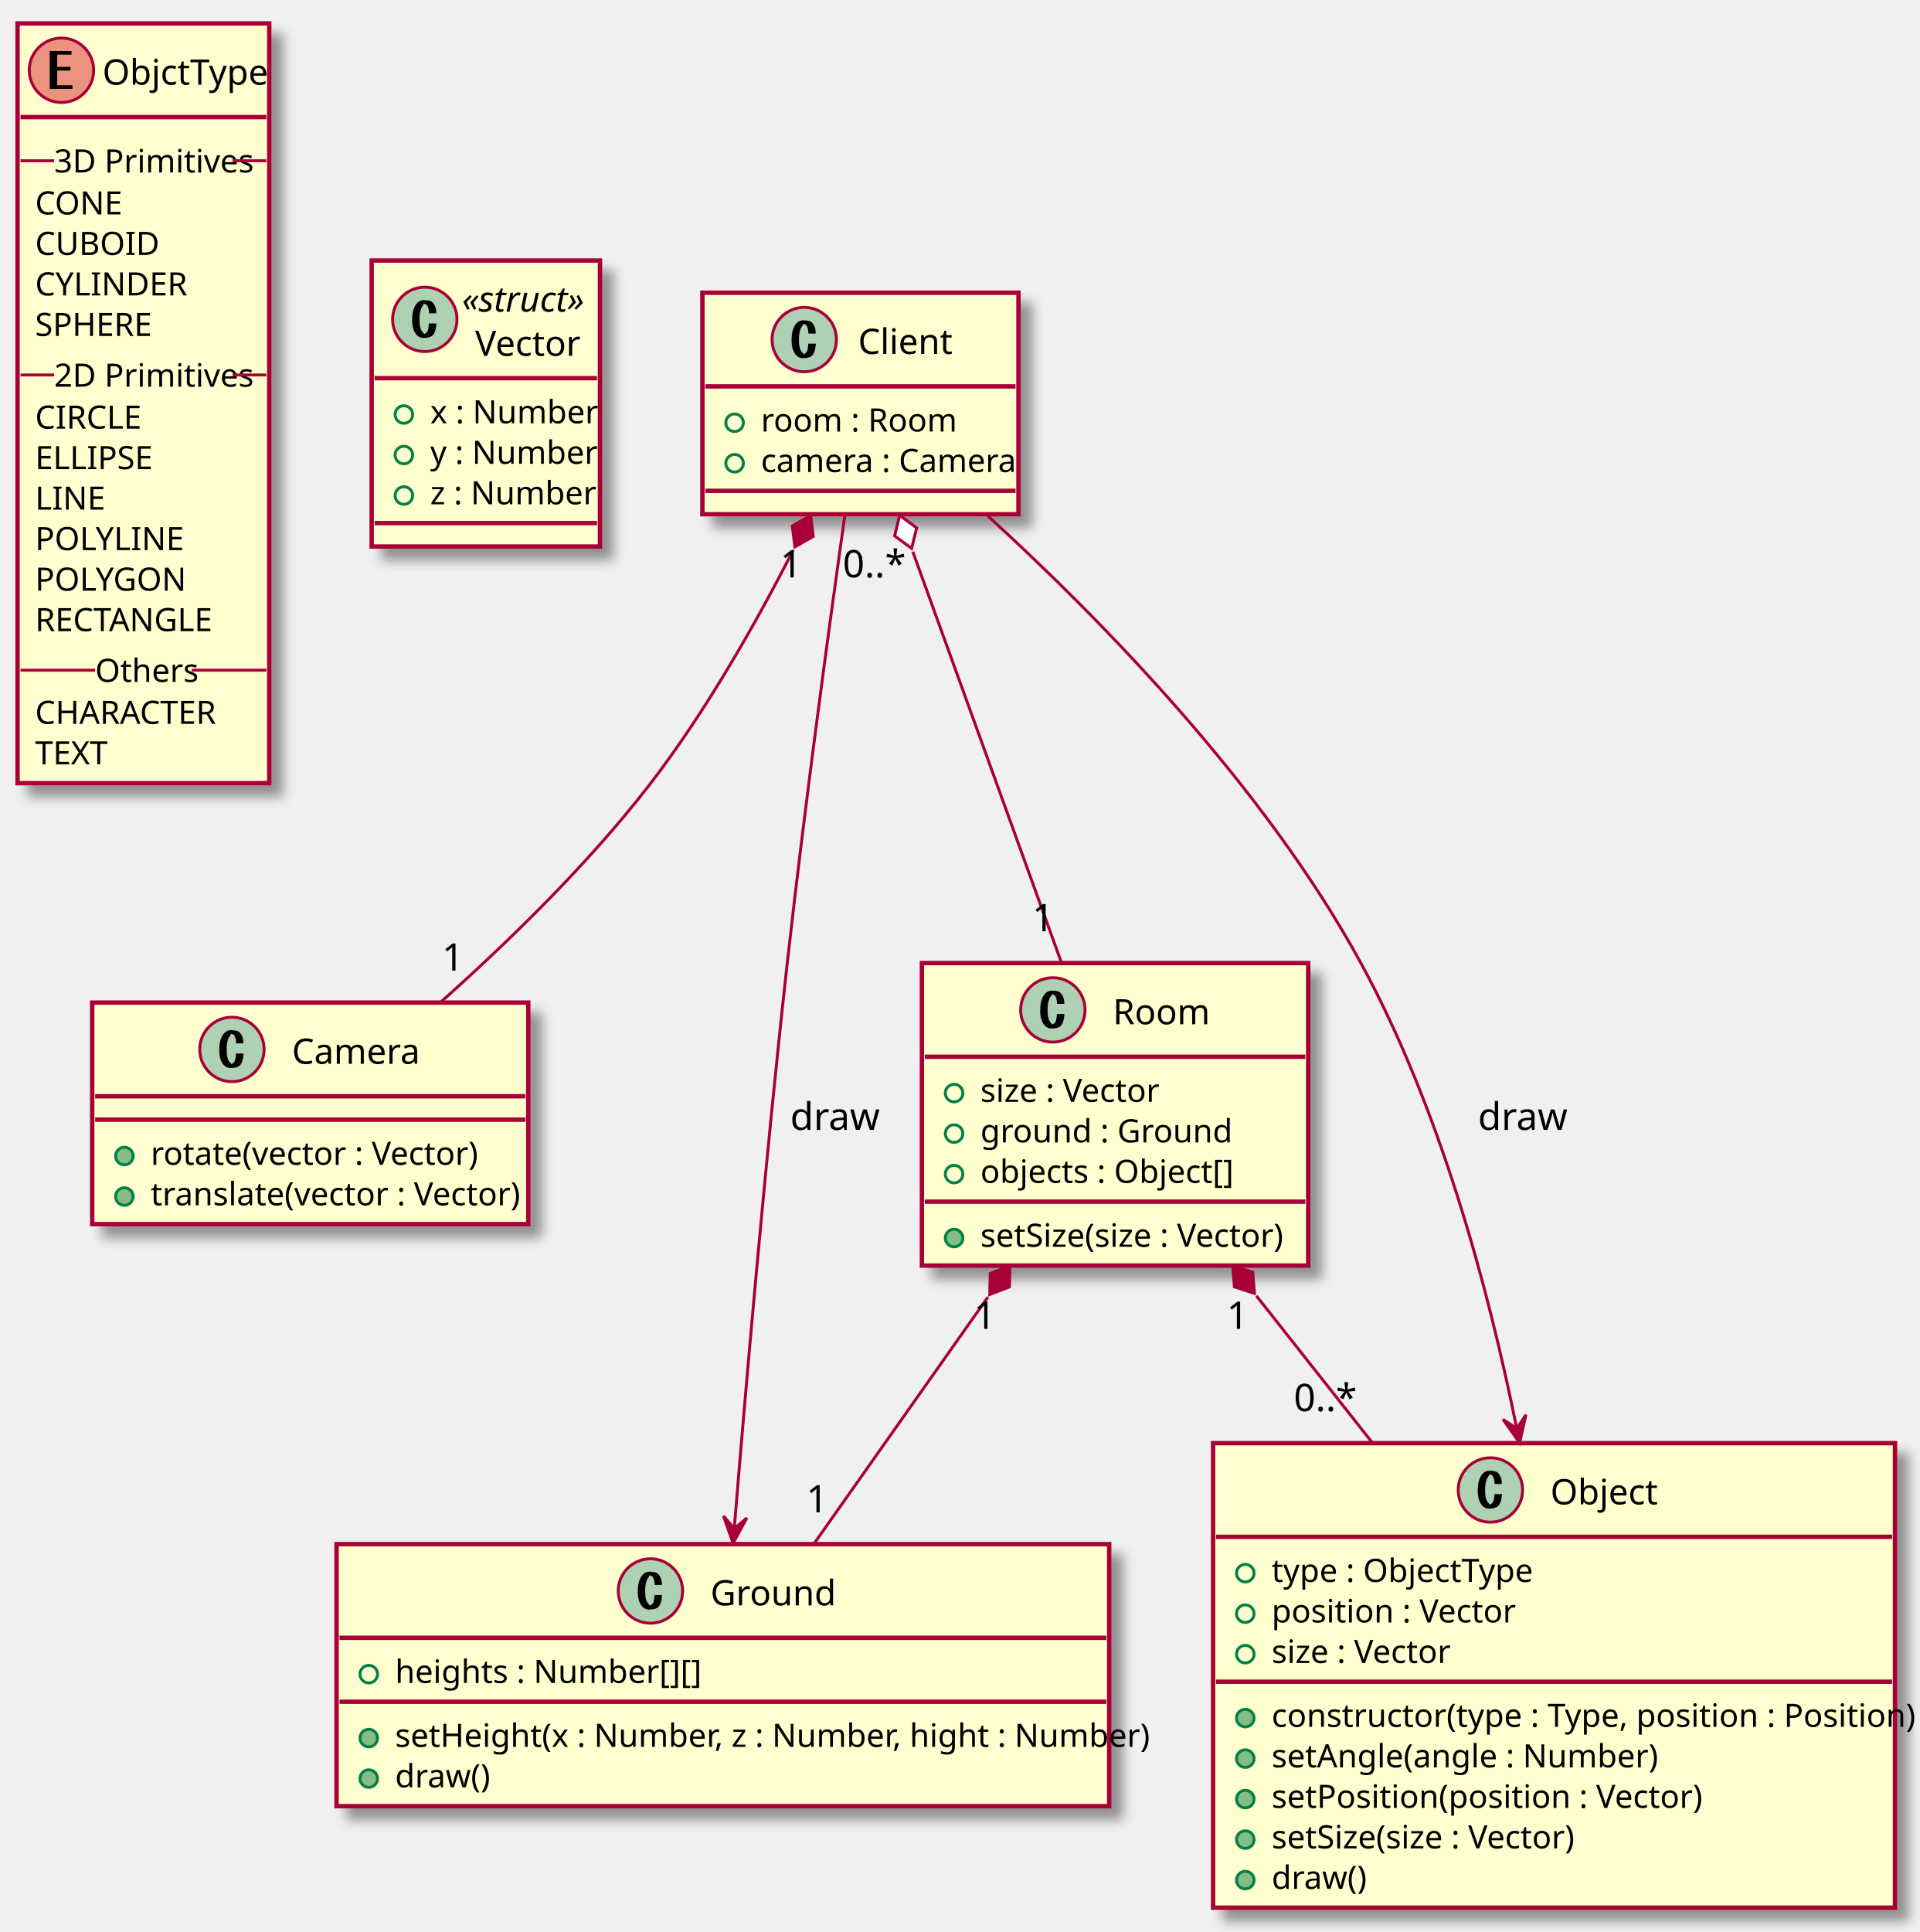
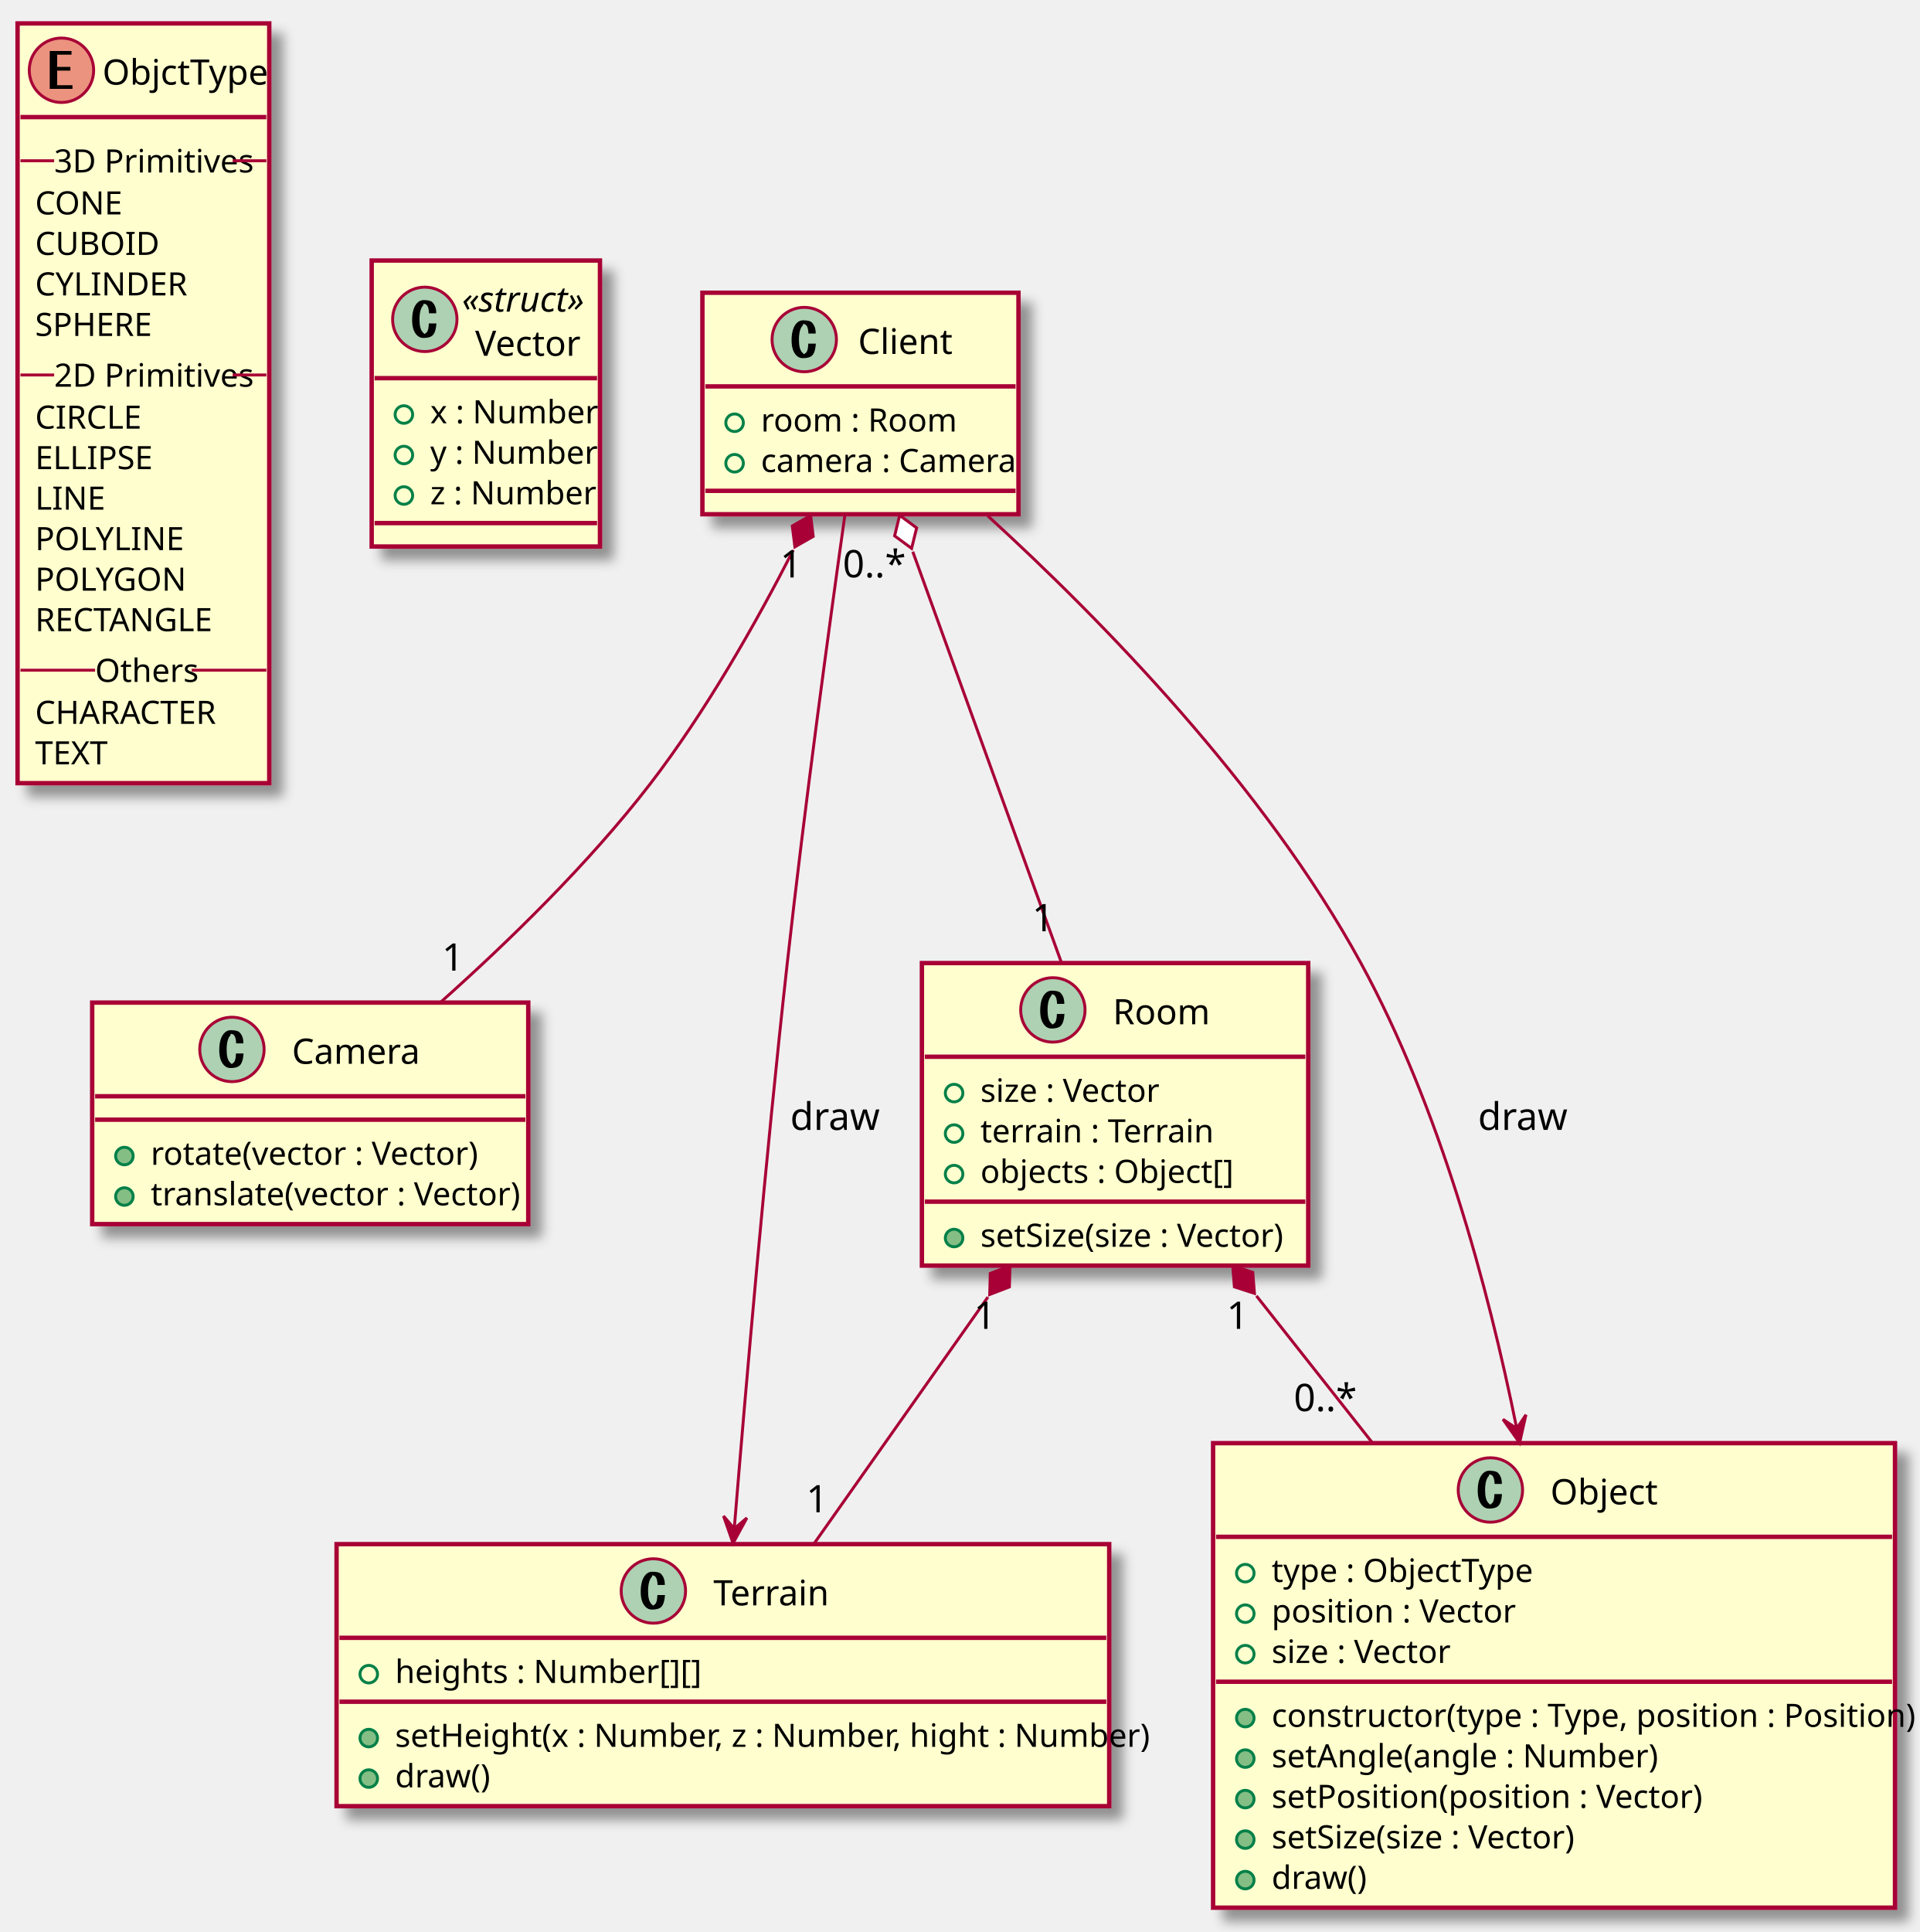
<svg xmlns="http://www.w3.org/2000/svg" height="660px" style="width:656px;height:660px;" version="1.1" viewBox="0 0 656 660" width="656px">
  <defs>
    <filter height="300%" id="f1" width="300%" x="-1" y="-1">
      <feGaussianBlur result="blurOut" stdDeviation="2.0" />
      <feColorMatrix in="blurOut" result="blurOut2" type="matrix" values="0 0 0 0 0 0 0 0 0 0 0 0 0 0 0 0 0 0 .4 0" />
      <feOffset dx="4.0" dy="4.0" in="blurOut2" result="blurOut3" />
      <feBlend in="SourceGraphic" in2="blurOut3" mode="normal" />
    </filter>
  </defs>
  <g>
    <rect fill="#FEFECE" filter="url(#f1)" height="259.539" style="stroke: #A80036; stroke-width: 1.5;" width="86" x="6" y="8" />
    <ellipse cx="21" cy="24" fill="#EB937F" rx="11" ry="11" style="stroke: #A80036; stroke-width: 1.0;" />
    <path d="M19.531,22.859 L24.047,22.859 L24.047,24.125 L19.531,24.125 L19.531,29.109 L24.766,29.109 L24.766,30.359 L17,30.359 L17,17.422 L24.438,17.422 L24.438,18.672 L19.531,18.672 L19.531,22.859 Z " />
    <text fill="#000000" font-family="sans-serif" font-size="12" lengthAdjust="spacingAndGlyphs" textLength="54" x="35" y="28.91">ObjctType</text>
    <line style="stroke: #A80036; stroke-width: 1.5;" x1="7" x2="91" y1="40" y2="40" />
    <text fill="#000000" font-family="sans-serif" font-size="11" lengthAdjust="spacingAndGlyphs" textLength="28" x="12" y="73.255">CONE</text>
    <text fill="#000000" font-family="sans-serif" font-size="11" lengthAdjust="spacingAndGlyphs" textLength="38" x="12" y="87.091">CUBOID</text>
    <text fill="#000000" font-family="sans-serif" font-size="11" lengthAdjust="spacingAndGlyphs" textLength="50" x="12" y="100.927">CYLINDER</text>
    <text fill="#000000" font-family="sans-serif" font-size="11" lengthAdjust="spacingAndGlyphs" textLength="39" x="12" y="114.763">SPHERE</text>
    <line style="stroke: #A80036; stroke-width: 1.0;" x1="7" x2="18.5" y1="54.918" y2="54.918" />
    <text fill="#000000" font-family="sans-serif" font-size="11" lengthAdjust="spacingAndGlyphs" textLength="61" x="18.5" y="58.919">3D Primitives</text>
    <line style="stroke: #A80036; stroke-width: 1.0;" x1="79.5" x2="91" y1="54.918" y2="54.918" />
    <text fill="#000000" font-family="sans-serif" font-size="11" lengthAdjust="spacingAndGlyphs" textLength="35" x="12" y="146.435">CIRCLE</text>
    <text fill="#000000" font-family="sans-serif" font-size="11" lengthAdjust="spacingAndGlyphs" textLength="39" x="12" y="160.27">ELLIPSE</text>
    <text fill="#000000" font-family="sans-serif" font-size="11" lengthAdjust="spacingAndGlyphs" textLength="21" x="12" y="174.106">LINE</text>
    <text fill="#000000" font-family="sans-serif" font-size="11" lengthAdjust="spacingAndGlyphs" textLength="49" x="12" y="187.942">POLYLINE</text>
    <text fill="#000000" font-family="sans-serif" font-size="11" lengthAdjust="spacingAndGlyphs" textLength="51" x="12" y="201.778">POLYGON</text>
    <text fill="#000000" font-family="sans-serif" font-size="11" lengthAdjust="spacingAndGlyphs" textLength="61" x="12" y="215.614">RECTANGLE</text>
    <line style="stroke: #A80036; stroke-width: 1.0;" x1="7" x2="18.5" y1="128.098" y2="128.098" />
    <text fill="#000000" font-family="sans-serif" font-size="11" lengthAdjust="spacingAndGlyphs" textLength="61" x="18.5" y="132.099">2D Primitives</text>
    <line style="stroke: #A80036; stroke-width: 1.0;" x1="79.5" x2="91" y1="128.098" y2="128.098" />
    <text fill="#000000" font-family="sans-serif" font-size="11" lengthAdjust="spacingAndGlyphs" textLength="63" x="12" y="247.286">CHARACTER</text>
    <text fill="#000000" font-family="sans-serif" font-size="11" lengthAdjust="spacingAndGlyphs" textLength="25" x="12" y="261.122">TEXT</text>
    <line style="stroke: #A80036; stroke-width: 1.0;" x1="7" x2="32.5" y1="228.949" y2="228.949" />
    <text fill="#000000" font-family="sans-serif" font-size="11" lengthAdjust="spacingAndGlyphs" textLength="33" x="32.5" y="232.95">Others</text>
    <line style="stroke: #A80036; stroke-width: 1.0;" x1="65.5" x2="91" y1="228.949" y2="228.949" />
    <rect fill="#FEFECE" filter="url(#f1)" height="97.695" style="stroke: #A80036; stroke-width: 1.5;" width="78" x="127" y="89" />
    <ellipse cx="145.15" cy="109.094" fill="#ADD1B2" rx="11" ry="11" style="stroke: #A80036; stroke-width: 1.0;" />
    <path d="M147.853,114.531 Q146.931,115.453 144.666,115.453 Q143.4,115.453 142.478,114.531 Q140.822,112.875 140.822,109.344 Q140.822,105.234 142.603,103.438 Q143.541,102.516 144.728,102.516 Q146.994,102.516 147.728,103.234 Q149.119,104.641 149.056,107.031 L146.588,107.031 Q146.525,104.906 145.791,104.172 Q145.4,103.766 144.728,103.766 Q144.728,103.766 144.666,104.234 Q143.338,105.562 143.338,109.219 Q143.338,112.406 144.478,113.531 Q145.009,114.062 145.009,114.062 Q145.259,114.062 145.791,113.531 Q146.463,112.875 146.525,110.484 L149.119,110.484 Q148.916,113.469 147.853,114.531 Z " />
    <text fill="#000000" font-family="sans-serif" font-size="12" font-style="italic" lengthAdjust="spacingAndGlyphs" textLength="43" x="157.85" y="106.457">«struct»</text>
    <text fill="#000000" font-family="sans-serif" font-size="12" lengthAdjust="spacingAndGlyphs" textLength="34" x="162.35" y="121.551">Vector</text>
    <line style="stroke: #A80036; stroke-width: 1.5;" x1="128" x2="204" y1="129.188" y2="129.188" />
    <ellipse cx="138" cy="141.606" fill="none" rx="3" ry="3" style="stroke: #038048; stroke-width: 1.0;" />
    <text fill="#000000" font-family="sans-serif" font-size="11" lengthAdjust="spacingAndGlyphs" textLength="52" x="147" y="144.606">x : Number</text>
    <ellipse cx="138" cy="155.441" fill="none" rx="3" ry="3" style="stroke: #038048; stroke-width: 1.0;" />
    <text fill="#000000" font-family="sans-serif" font-size="11" lengthAdjust="spacingAndGlyphs" textLength="52" x="147" y="158.442">y : Number</text>
    <ellipse cx="138" cy="169.277" fill="none" rx="3" ry="3" style="stroke: #038048; stroke-width: 1.0;" />
    <text fill="#000000" font-family="sans-serif" font-size="11" lengthAdjust="spacingAndGlyphs" textLength="52" x="147" y="172.278">z : Number</text>
    <line style="stroke: #A80036; stroke-width: 1.5;" x1="128" x2="204" y1="178.695" y2="178.695" />
    <rect fill="#FEFECE" filter="url(#f1)" height="75.672" style="stroke: #A80036; stroke-width: 1.5;" width="108" x="240" y="100" />
    <ellipse cx="274.8" cy="116" fill="#ADD1B2" rx="11" ry="11" style="stroke: #A80036; stroke-width: 1.0;" />
    <path d="M277.503,121.438 Q276.581,122.359 274.316,122.359 Q273.05,122.359 272.128,121.438 Q270.472,119.781 270.472,116.25 Q270.472,112.141 272.253,110.344 Q273.191,109.422 274.378,109.422 Q276.644,109.422 277.378,110.141 Q278.769,111.547 278.706,113.938 L276.238,113.938 Q276.175,111.812 275.441,111.078 Q275.05,110.672 274.378,110.672 Q274.378,110.672 274.316,111.141 Q272.988,112.469 272.988,116.125 Q272.988,119.312 274.128,120.438 Q274.659,120.969 274.659,120.969 Q274.909,120.969 275.441,120.438 Q276.113,119.781 276.175,117.391 L278.769,117.391 Q278.566,120.375 277.503,121.438 Z " />
    <text fill="#000000" font-family="sans-serif" font-size="12" lengthAdjust="spacingAndGlyphs" textLength="32" x="293.2" y="120.91">Client</text>
    <line style="stroke: #A80036; stroke-width: 1.5;" x1="241" x2="347" y1="132" y2="132" />
    <ellipse cx="251" cy="144.418" fill="none" rx="3" ry="3" style="stroke: #038048; stroke-width: 1.0;" />
    <text fill="#000000" font-family="sans-serif" font-size="11" lengthAdjust="spacingAndGlyphs" textLength="60" x="260" y="147.419">room : Room</text>
    <ellipse cx="251" cy="158.254" fill="none" rx="3" ry="3" style="stroke: #038048; stroke-width: 1.0;" />
    <text fill="#000000" font-family="sans-serif" font-size="11" lengthAdjust="spacingAndGlyphs" textLength="82" x="260" y="161.255">camera : Camera</text>
    <line style="stroke: #A80036; stroke-width: 1.5;" x1="241" x2="347" y1="167.672" y2="167.672" />
    <rect fill="#FEFECE" filter="url(#f1)" height="75.672" style="stroke: #A80036; stroke-width: 1.5;" width="149" x="31.5" y="342.5" />
    <ellipse cx="79.25" cy="358.5" fill="#ADD1B2" rx="11" ry="11" style="stroke: #A80036; stroke-width: 1.0;" />
    <path d="M81.953,363.938 Q81.031,364.859 78.766,364.859 Q77.5,364.859 76.578,363.938 Q74.922,362.281 74.922,358.75 Q74.922,354.641 76.703,352.844 Q77.641,351.922 78.828,351.922 Q81.094,351.922 81.828,352.641 Q83.219,354.047 83.156,356.438 L80.688,356.438 Q80.625,354.312 79.891,353.578 Q79.5,353.172 78.828,353.172 Q78.828,353.172 78.766,353.641 Q77.438,354.969 77.438,358.625 Q77.438,361.812 78.578,362.938 Q79.109,363.469 79.109,363.469 Q79.359,363.469 79.891,362.938 Q80.562,362.281 80.625,359.891 L83.219,359.891 Q83.016,362.875 81.953,363.938 Z " />
    <text fill="#000000" font-family="sans-serif" font-size="12" lengthAdjust="spacingAndGlyphs" textLength="45" x="99.75" y="363.41">Camera</text>
    <line style="stroke: #A80036; stroke-width: 1.5;" x1="32.5" x2="179.5" y1="374.5" y2="374.5" />
    <line style="stroke: #A80036; stroke-width: 1.5;" x1="32.5" x2="179.5" y1="382.5" y2="382.5" />
    <ellipse cx="42.5" cy="394.918" fill="#84BE84" rx="3" ry="3" style="stroke: #038048; stroke-width: 1.0;" />
    <text fill="#000000" font-family="sans-serif" font-size="11" lengthAdjust="spacingAndGlyphs" textLength="109" x="51.5" y="397.919">rotate(vector : Vector)</text>
    <ellipse cx="42.5" cy="408.754" fill="#84BE84" rx="3" ry="3" style="stroke: #038048; stroke-width: 1.0;" />
    <text fill="#000000" font-family="sans-serif" font-size="11" lengthAdjust="spacingAndGlyphs" textLength="123" x="51.5" y="411.755">translate(vector : Vector)</text>
    <rect fill="#FEFECE" filter="url(#f1)" height="103.344" style="stroke: #A80036; stroke-width: 1.5;" width="132" x="315" y="329" />
    <ellipse cx="359.75" cy="345" fill="#ADD1B2" rx="11" ry="11" style="stroke: #A80036; stroke-width: 1.0;" />
    <path d="M362.453,350.438 Q361.531,351.359 359.266,351.359 Q358,351.359 357.078,350.438 Q355.422,348.781 355.422,345.25 Q355.422,341.141 357.203,339.344 Q358.141,338.422 359.328,338.422 Q361.594,338.422 362.328,339.141 Q363.719,340.547 363.656,342.938 L361.188,342.938 Q361.125,340.812 360.391,340.078 Q360,339.672 359.328,339.672 Q359.328,339.672 359.266,340.141 Q357.938,341.469 357.938,345.125 Q357.938,348.312 359.078,349.438 Q359.609,349.969 359.609,349.969 Q359.859,349.969 360.391,349.438 Q361.062,348.781 361.125,346.391 L363.719,346.391 Q363.516,349.375 362.453,350.438 Z " />
    <text fill="#000000" font-family="sans-serif" font-size="12" lengthAdjust="spacingAndGlyphs" textLength="34" x="380.25" y="349.91">Room</text>
    <line style="stroke: #A80036; stroke-width: 1.5;" x1="316" x2="446" y1="361" y2="361" />
    <ellipse cx="326" cy="373.418" fill="none" rx="3" ry="3" style="stroke: #038048; stroke-width: 1.0;" />
    <text fill="#000000" font-family="sans-serif" font-size="11" lengthAdjust="spacingAndGlyphs" textLength="62" x="335" y="376.419">size : Vector</text>
    <ellipse cx="326" cy="387.254" fill="none" rx="3" ry="3" style="stroke: #038048; stroke-width: 1.0;" />
-     <text fill="#000000" font-family="sans-serif" font-size="11" lengthAdjust="spacingAndGlyphs" textLength="79" x="335" y="390.255">ground : Ground</text>
+     <text fill="#000000" font-family="sans-serif" font-size="11" lengthAdjust="spacingAndGlyphs" textLength="74" x="335" y="390.255">terrain : Terrain</text>
    <ellipse cx="326" cy="401.09" fill="none" rx="3" ry="3" style="stroke: #038048; stroke-width: 1.0;" />
    <text fill="#000000" font-family="sans-serif" font-size="11" lengthAdjust="spacingAndGlyphs" textLength="81" x="335" y="404.091">objects : Object[]</text>
    <line style="stroke: #A80036; stroke-width: 1.5;" x1="316" x2="446" y1="410.508" y2="410.508" />
    <ellipse cx="326" cy="422.926" fill="#84BE84" rx="3" ry="3" style="stroke: #038048; stroke-width: 1.0;" />
    <text fill="#000000" font-family="sans-serif" font-size="11" lengthAdjust="spacingAndGlyphs" textLength="106" x="335" y="425.927">setSize(size : Vector)</text>
    <rect fill="#FEFECE" filter="url(#f1)" height="89.508" style="stroke: #A80036; stroke-width: 1.5;" width="264" x="115" y="527.5" />
-     <ellipse cx="222.25" cy="543.5" fill="#ADD1B2" rx="11" ry="11" style="stroke: #A80036; stroke-width: 1.0;" />
-     <path d="M224.953,548.938 Q224.031,549.859 221.766,549.859 Q220.5,549.859 219.578,548.938 Q217.922,547.281 217.922,543.75 Q217.922,539.641 219.703,537.844 Q220.641,536.922 221.828,536.922 Q224.094,536.922 224.828,537.641 Q226.219,539.047 226.156,541.438 L223.688,541.438 Q223.625,539.312 222.891,538.578 Q222.5,538.172 221.828,538.172 Q221.828,538.172 221.766,538.641 Q220.438,539.969 220.438,543.625 Q220.438,546.812 221.578,547.938 Q222.109,548.469 222.109,548.469 Q222.359,548.469 222.891,547.938 Q223.562,547.281 223.625,544.891 L226.219,544.891 Q226.016,547.875 224.953,548.938 Z " />
-     <text fill="#000000" font-family="sans-serif" font-size="12" lengthAdjust="spacingAndGlyphs" textLength="41" x="242.75" y="548.41">Ground</text>
+     <ellipse cx="223.25" cy="543.5" fill="#ADD1B2" rx="11" ry="11" style="stroke: #A80036; stroke-width: 1.0;" />
+     <path d="M225.953,548.938 Q225.031,549.859 222.766,549.859 Q221.5,549.859 220.578,548.938 Q218.922,547.281 218.922,543.75 Q218.922,539.641 220.703,537.844 Q221.641,536.922 222.828,536.922 Q225.094,536.922 225.828,537.641 Q227.219,539.047 227.156,541.438 L224.688,541.438 Q224.625,539.312 223.891,538.578 Q223.5,538.172 222.828,538.172 Q222.828,538.172 222.766,538.641 Q221.438,539.969 221.438,543.625 Q221.438,546.812 222.578,547.938 Q223.109,548.469 223.109,548.469 Q223.359,548.469 223.891,547.938 Q224.562,547.281 224.625,544.891 L227.219,544.891 Q227.016,547.875 225.953,548.938 Z " />
+     <text fill="#000000" font-family="sans-serif" font-size="12" lengthAdjust="spacingAndGlyphs" textLength="39" x="243.75" y="548.41">Terrain</text>
    <line style="stroke: #A80036; stroke-width: 1.5;" x1="116" x2="378" y1="559.5" y2="559.5" />
    <ellipse cx="126" cy="571.918" fill="none" rx="3" ry="3" style="stroke: #038048; stroke-width: 1.0;" />
    <text fill="#000000" font-family="sans-serif" font-size="11" lengthAdjust="spacingAndGlyphs" textLength="93" x="135" y="574.919">heights : Number[][]</text>
    <line style="stroke: #A80036; stroke-width: 1.5;" x1="116" x2="378" y1="581.336" y2="581.336" />
    <ellipse cx="126" cy="593.754" fill="#84BE84" rx="3" ry="3" style="stroke: #038048; stroke-width: 1.0;" />
    <text fill="#000000" font-family="sans-serif" font-size="11" lengthAdjust="spacingAndGlyphs" textLength="238" x="135" y="596.755">setHeight(x : Number, z : Number, hight : Number)</text>
    <ellipse cx="126" cy="607.59" fill="#84BE84" rx="3" ry="3" style="stroke: #038048; stroke-width: 1.0;" />
    <text fill="#000000" font-family="sans-serif" font-size="11" lengthAdjust="spacingAndGlyphs" textLength="34" x="135" y="610.591">draw()</text>
    <rect fill="#FEFECE" filter="url(#f1)" height="158.688" style="stroke: #A80036; stroke-width: 1.5;" width="233" x="414.5" y="493" />
    <ellipse cx="509.25" cy="509" fill="#ADD1B2" rx="11" ry="11" style="stroke: #A80036; stroke-width: 1.0;" />
    <path d="M511.953,514.438 Q511.031,515.359 508.766,515.359 Q507.5,515.359 506.578,514.438 Q504.922,512.781 504.922,509.25 Q504.922,505.141 506.703,503.344 Q507.641,502.422 508.828,502.422 Q511.094,502.422 511.828,503.141 Q513.219,504.547 513.156,506.938 L510.688,506.938 Q510.625,504.812 509.891,504.078 Q509.5,503.672 508.828,503.672 Q508.828,503.672 508.766,504.141 Q507.438,505.469 507.438,509.125 Q507.438,512.312 508.578,513.438 Q509.109,513.969 509.109,513.969 Q509.359,513.969 509.891,513.438 Q510.562,512.781 510.625,510.391 L513.219,510.391 Q513.016,513.375 511.953,514.438 Z " />
    <text fill="#000000" font-family="sans-serif" font-size="12" lengthAdjust="spacingAndGlyphs" textLength="35" x="529.75" y="513.91">Object</text>
    <line style="stroke: #A80036; stroke-width: 1.5;" x1="415.5" x2="646.5" y1="525" y2="525" />
    <ellipse cx="425.5" cy="537.418" fill="none" rx="3" ry="3" style="stroke: #038048; stroke-width: 1.0;" />
    <text fill="#000000" font-family="sans-serif" font-size="11" lengthAdjust="spacingAndGlyphs" textLength="85" x="434.5" y="540.419">type : ObjectType</text>
    <ellipse cx="425.5" cy="551.254" fill="none" rx="3" ry="3" style="stroke: #038048; stroke-width: 1.0;" />
    <text fill="#000000" font-family="sans-serif" font-size="11" lengthAdjust="spacingAndGlyphs" textLength="79" x="434.5" y="554.255">position : Vector</text>
    <ellipse cx="425.5" cy="565.09" fill="none" rx="3" ry="3" style="stroke: #038048; stroke-width: 1.0;" />
    <text fill="#000000" font-family="sans-serif" font-size="11" lengthAdjust="spacingAndGlyphs" textLength="62" x="434.5" y="568.091">size : Vector</text>
    <line style="stroke: #A80036; stroke-width: 1.5;" x1="415.5" x2="646.5" y1="574.508" y2="574.508" />
    <ellipse cx="425.5" cy="586.926" fill="#84BE84" rx="3" ry="3" style="stroke: #038048; stroke-width: 1.0;" />
    <text fill="#000000" font-family="sans-serif" font-size="11" lengthAdjust="spacingAndGlyphs" textLength="207" x="434.5" y="589.927">constructor(type : Type, position : Position)</text>
    <ellipse cx="425.5" cy="600.762" fill="#84BE84" rx="3" ry="3" style="stroke: #038048; stroke-width: 1.0;" />
    <text fill="#000000" font-family="sans-serif" font-size="11" lengthAdjust="spacingAndGlyphs" textLength="123" x="434.5" y="603.763">setAngle(angle : Number)</text>
    <ellipse cx="425.5" cy="614.598" fill="#84BE84" rx="3" ry="3" style="stroke: #038048; stroke-width: 1.0;" />
    <text fill="#000000" font-family="sans-serif" font-size="11" lengthAdjust="spacingAndGlyphs" textLength="139" x="434.5" y="617.599">setPosition(position : Vector)</text>
    <ellipse cx="425.5" cy="628.434" fill="#84BE84" rx="3" ry="3" style="stroke: #038048; stroke-width: 1.0;" />
    <text fill="#000000" font-family="sans-serif" font-size="11" lengthAdjust="spacingAndGlyphs" textLength="106" x="434.5" y="631.435">setSize(size : Vector)</text>
    <ellipse cx="425.5" cy="642.269" fill="#84BE84" rx="3" ry="3" style="stroke: #038048; stroke-width: 1.0;" />
    <text fill="#000000" font-family="sans-serif" font-size="11" lengthAdjust="spacingAndGlyphs" textLength="34" x="434.5" y="645.27">draw()</text>
    <path d="M311.896,188.471 C326.747,229.524 347.779,287.665 362.732,329 " fill="none" style="stroke: #A80036; stroke-width: 1.0;" />
    <polygon fill="#FFFFFF" points="307.403,176.051,305.683,183.054,311.486,187.335,313.206,180.332,307.403,176.051" style="stroke: #A80036; stroke-width: 1.0;" />
    <text fill="#000000" font-family="sans-serif" font-size="13" lengthAdjust="spacingAndGlyphs" textLength="20" x="287.967" y="197.23">0..*</text>
    <text fill="#000000" font-family="sans-serif" font-size="13" lengthAdjust="spacingAndGlyphs" textLength="7" x="352.671" y="318.128">1</text>
    <path d="M271.056,187.914 C258.249,212.966 241.051,243.306 222,268 C201.098,295.093 173.638,321.788 150.683,342.262 " fill="none" style="stroke: #A80036; stroke-width: 1.0;" />
    <polygon fill="#A80036" points="276.978,176.089,270.715,179.663,271.605,186.819,277.868,183.245,276.978,176.089" style="stroke: #A80036; stroke-width: 1.0;" />
    <text fill="#000000" font-family="sans-serif" font-size="13" lengthAdjust="spacingAndGlyphs" textLength="7" x="266.579" y="197.274">1</text>
    <text fill="#000000" font-family="sans-serif" font-size="13" lengthAdjust="spacingAndGlyphs" textLength="7" x="151.019" y="331.582">1</text>
    <path d="M337.564,443.088 C318.221,470.515 295.875,502.199 278.22,527.233 " fill="none" style="stroke: #A80036; stroke-width: 1.0;" />
    <polygon fill="#A80036" points="345.09,432.417,338.363,435.014,338.173,442.223,344.9,439.626,345.09,432.417" style="stroke: #A80036; stroke-width: 1.0;" />
    <text fill="#000000" font-family="sans-serif" font-size="13" lengthAdjust="spacingAndGlyphs" textLength="7" x="332.794" y="453.964">1</text>
    <text fill="#000000" font-family="sans-serif" font-size="13" lengthAdjust="spacingAndGlyphs" textLength="7" x="275.465" y="516.636">1</text>
    <path d="M429.306,442.688 C441.927,458.674 455.708,476.13 468.935,492.885 " fill="none" style="stroke: #A80036; stroke-width: 1.0;" />
    <polygon fill="#A80036" points="421.197,432.417,421.775,439.605,428.632,441.836,428.054,434.648,421.197,432.417" style="stroke: #A80036; stroke-width: 1.0;" />
    <text fill="#000000" font-family="sans-serif" font-size="13" lengthAdjust="spacingAndGlyphs" textLength="7" x="419.128" y="453.964">1</text>
    <text fill="#000000" font-family="sans-serif" font-size="13" lengthAdjust="spacingAndGlyphs" textLength="20" x="442.066" y="482.061">0..*</text>
    <path d="M250.907,521.947 C254.913,472.895 261.591,395.685 269,329 C274.915,275.762 283.278,214.338 288.671,176.081 " fill="none" style="stroke: #A80036; stroke-width: 1.0;" />
    <polygon fill="#A80036" points="250.479,527.195,255.196,518.549,250.885,522.212,247.223,517.9,250.479,527.195" style="stroke: #A80036; stroke-width: 1.0;" />
    <text fill="#000000" font-family="sans-serif" font-size="13" lengthAdjust="spacingAndGlyphs" textLength="27" x="270" y="385.995">draw</text>
    <path d="M518.244,487.958 C508.452,439.439 491.912,378.348 465,329 C432.066,268.61 376.326,211.696 337.47,176.187 " fill="none" style="stroke: #A80036; stroke-width: 1.0;" />
    <polygon fill="#A80036" points="519.229,492.912,521.396,483.305,518.253,488.008,513.55,484.865,519.229,492.912" style="stroke: #A80036; stroke-width: 1.0;" />
    <text fill="#000000" font-family="sans-serif" font-size="13" lengthAdjust="spacingAndGlyphs" textLength="27" x="505" y="385.995">draw</text>
  </g>
</svg>
